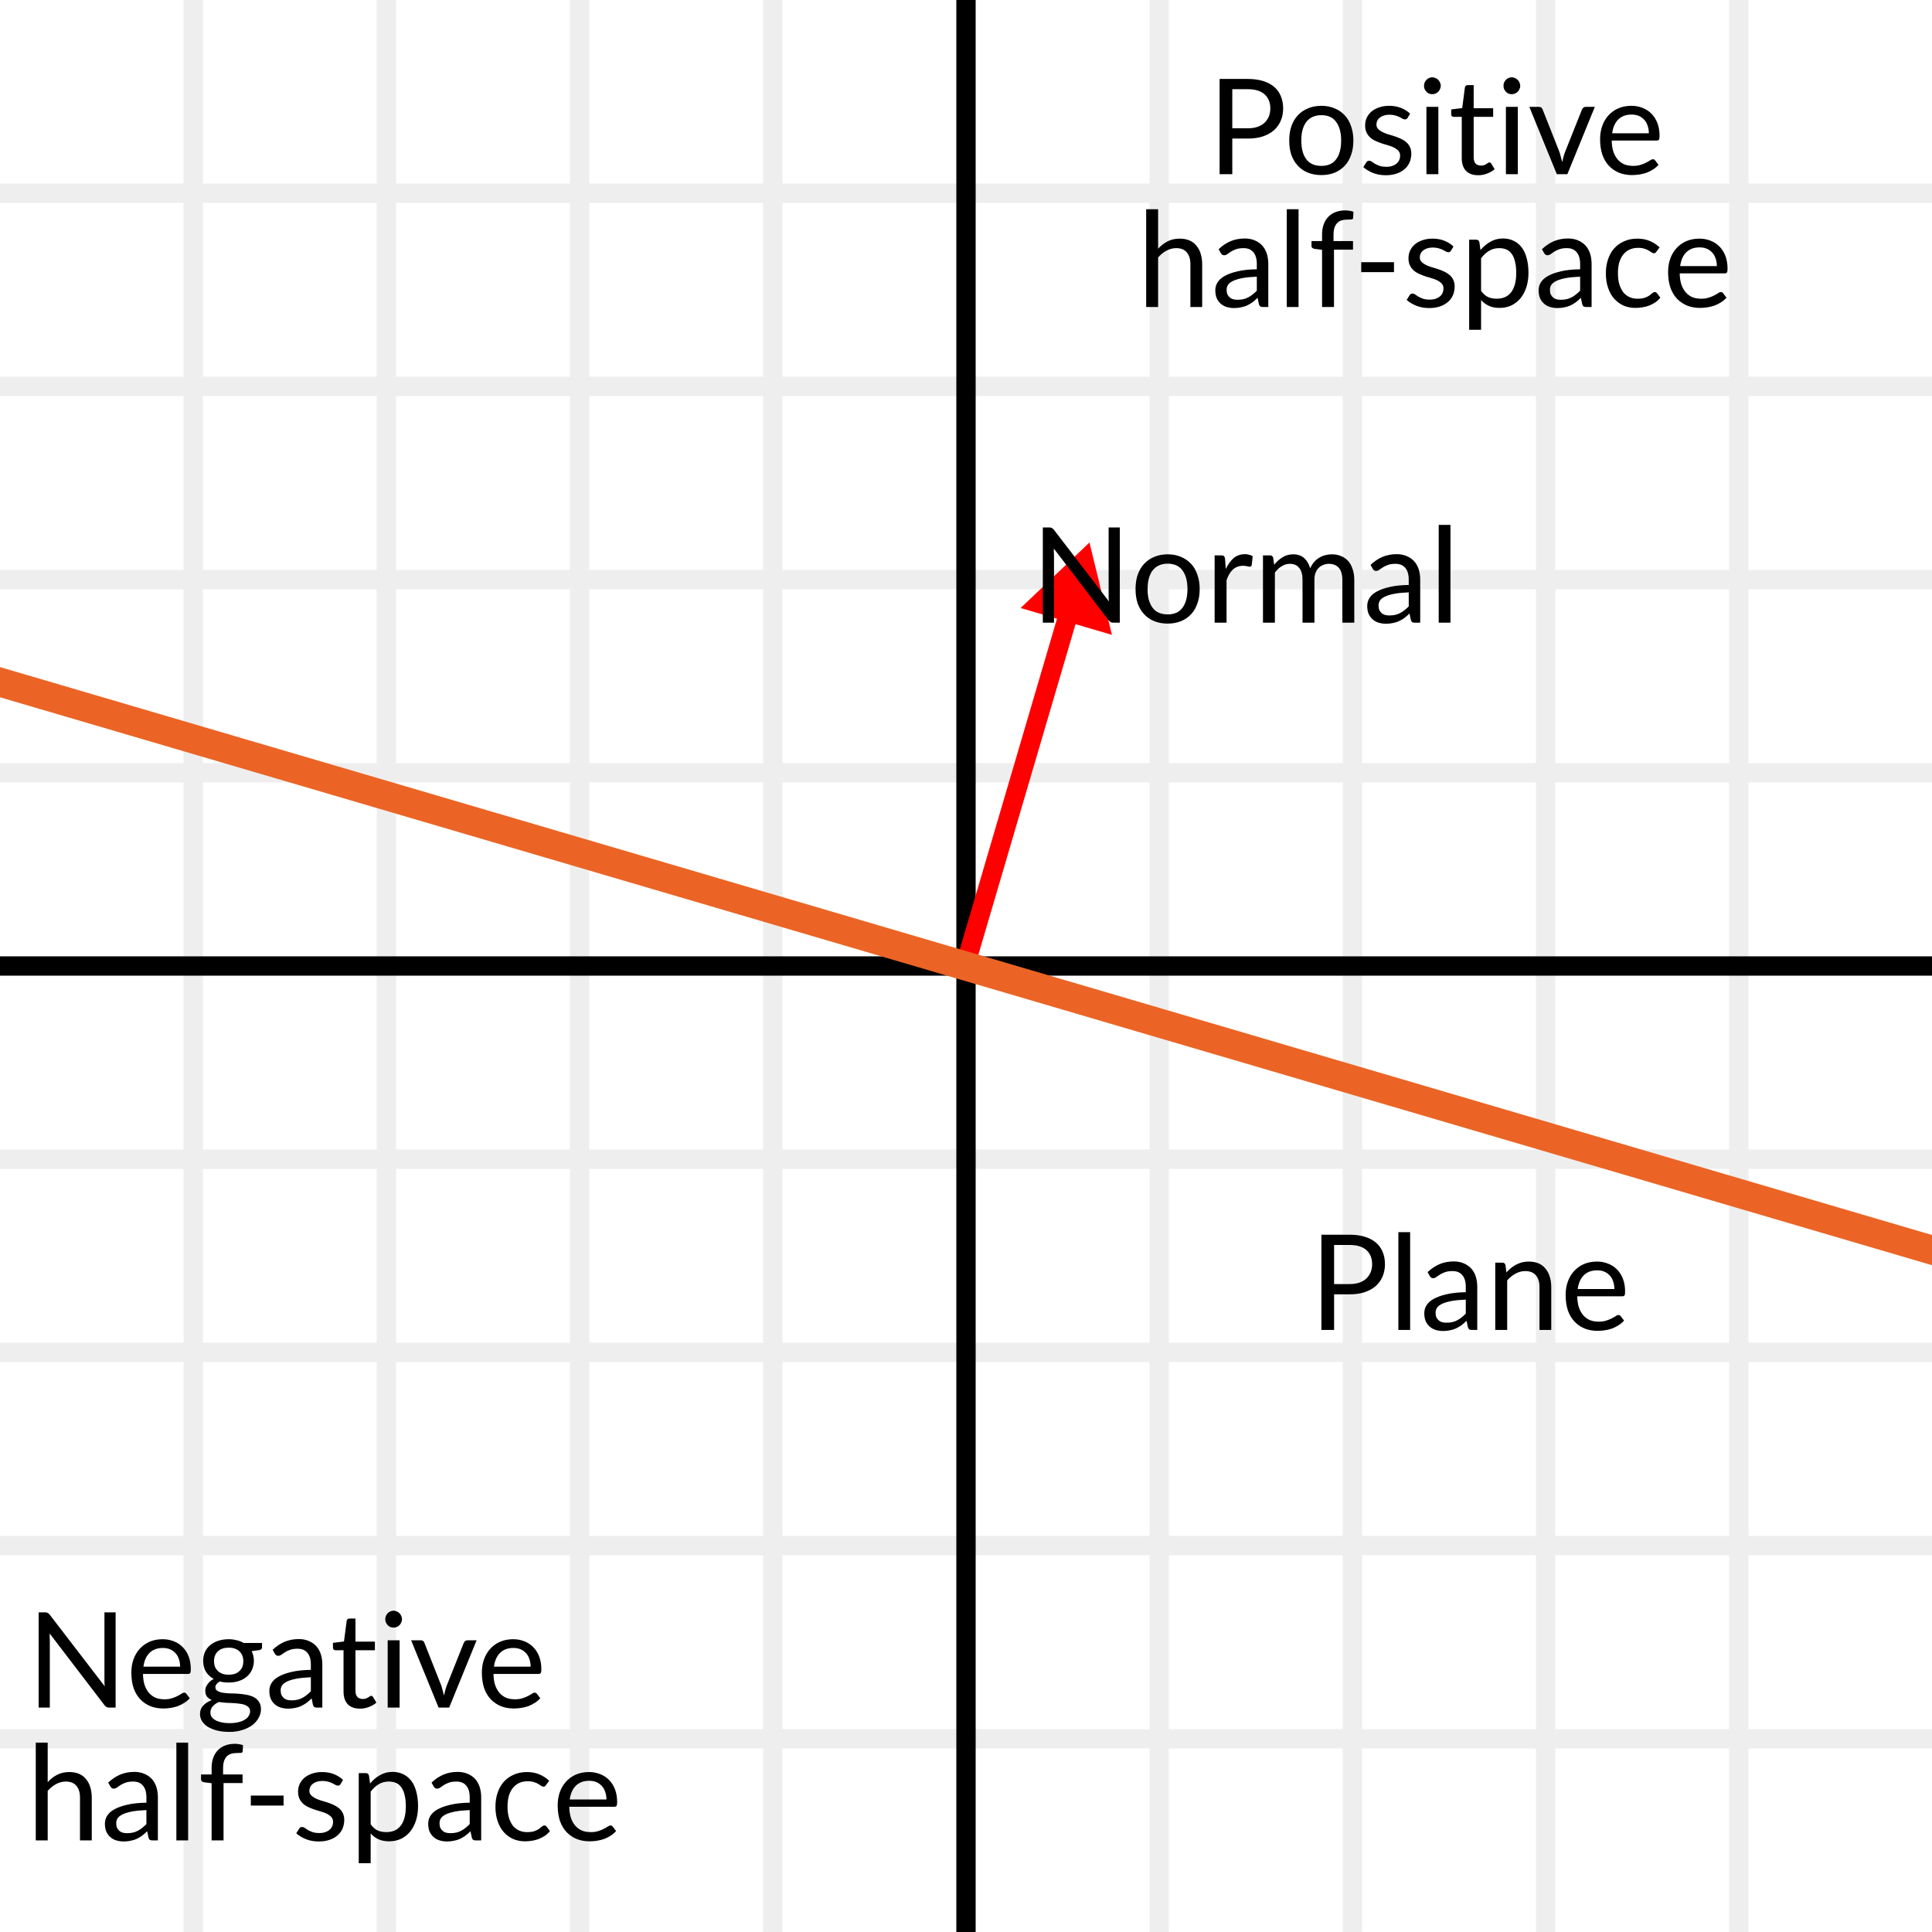
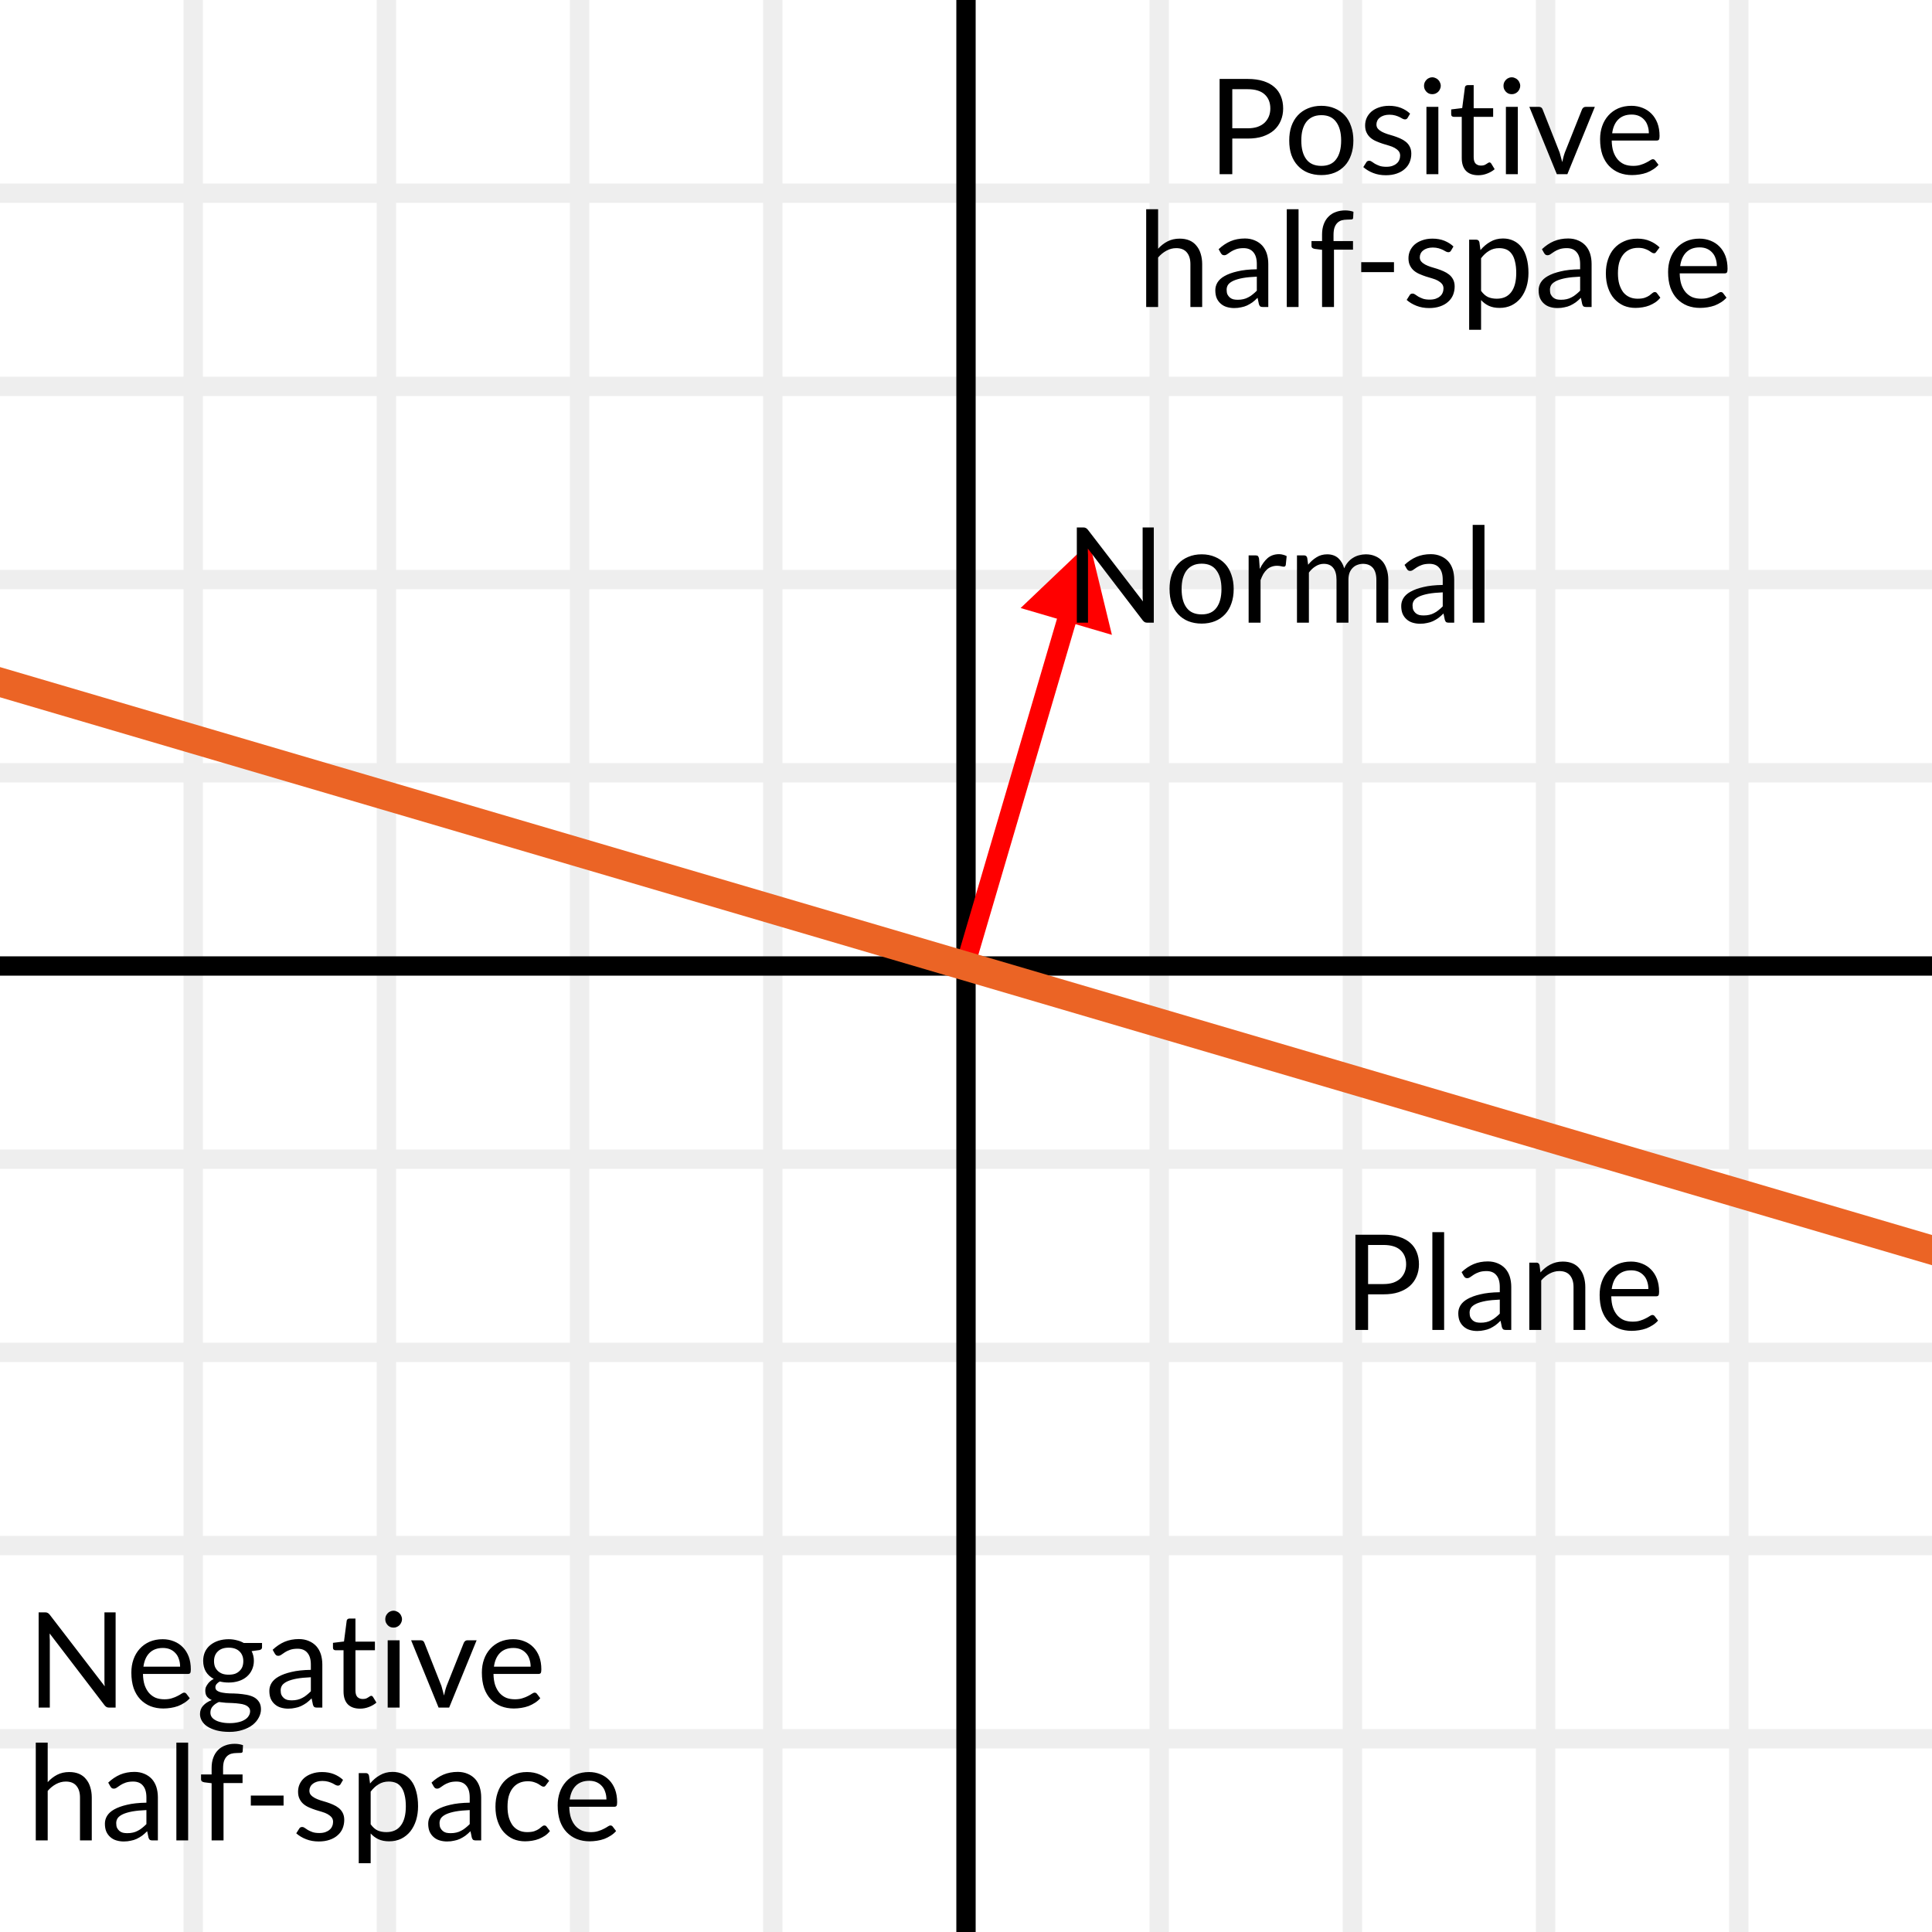
- <svg xmlns="http://www.w3.org/2000/svg" width="200" height="200" viewBox="0 0 200 200" id="svg6000" version="1.1">
+ <svg xmlns="http://www.w3.org/2000/svg" id="svg6000" width="200" height="200" version="1.1" viewBox="0 0 200 200">
  <defs id="defs6002">
-     <marker orient="auto" refY="0.0" refX="0.0" id="TriangleOutS" style="overflow:visible">
-       <path id="path4471" d="M 5.77,0.0 L -2.88,5.0 L -2.88,-5.0 L 5.77,0.0 z " style="fill-rule:evenodd;stroke:#ff6d6d;stroke-width:1pt;stroke-opacity:1;fill:#ff6d6d;fill-opacity:1" transform="scale(0.2)" />
+     <marker id="TriangleOutS" orient="auto" refX="0" refY="0" style="overflow:visible">
+       <path id="path4471" d="M 5.77,0.0 L -2.88,5.0 L -2.88,-5.0 L 5.77,0.0 z" style="fill-rule:evenodd;stroke:#ff6d6d;stroke-width:1pt;stroke-opacity:1;fill:#ff6d6d;fill-opacity:1" transform="scale(0.2)" />
    </marker>
-     <marker orient="auto" refY="0.0" refX="0.0" id="TriangleOutM" style="overflow:visible">
-       <path id="path4468" d="M 5.77,0.0 L -2.88,5.0 L -2.88,-5.0 L 5.77,0.0 z " style="fill-rule:evenodd;stroke:#ff0000;stroke-width:1pt;stroke-opacity:1;fill:#ff0000;fill-opacity:1" transform="scale(0.4)" />
+     <marker id="TriangleOutM" orient="auto" refX="0" refY="0" style="overflow:visible">
+       <path id="path4468" d="M 5.77,0.0 L -2.88,5.0 L -2.88,-5.0 L 5.77,0.0 z" style="fill-rule:evenodd;stroke:red;stroke-width:1pt;stroke-opacity:1;fill:red;fill-opacity:1" transform="scale(0.4)" />
    </marker>
-     <marker orient="auto" refY="0.0" refX="0.0" id="Arrow2Send" style="overflow:visible;">
-       <path id="path4356" style="fill-rule:evenodd;stroke-width:0.625;stroke-linejoin:round;stroke:#ff6d6d;stroke-opacity:1;fill:#ff6d6d;fill-opacity:1" d="M 8.719,4.034 L -2.207,0.016 L 8.719,-4.002 C 6.973,-1.63 6.983,1.616 8.719,4.034 z " transform="scale(0.3) rotate(180) translate(-2.3,0)" />
+     <marker id="Arrow2Send" orient="auto" refX="0" refY="0" style="overflow:visible">
+       <path id="path4356" style="fill-rule:evenodd;stroke-width:.625;stroke-linejoin:round;stroke:#ff6d6d;stroke-opacity:1;fill:#ff6d6d;fill-opacity:1" d="M 8.719,4.034 L -2.207,0.016 L 8.719,-4.002 C 6.973,-1.63 6.983,1.616 8.719,4.034 z" transform="scale(0.3) rotate(180) translate(-2.3,0)" />
    </marker>
-     <marker orient="auto" refY="0.0" refX="0.0" id="marker6977" style="overflow:visible;">
-       <path id="path6979" d="M 0.0,0.0 L 5.0,-5.0 L -12.5,0.0 L 5.0,5.0 L 0.0,0.0 z " style="fill-rule:evenodd;stroke:#ff6d6d;stroke-width:1pt;stroke-opacity:1;fill:#ff6d6d;fill-opacity:1" transform="scale(0.2) rotate(180) translate(6,0)" />
+     <marker id="marker6977" orient="auto" refX="0" refY="0" style="overflow:visible">
+       <path id="path6979" d="M 0.0,0.0 L 5.0,-5.0 L -12.5,0.0 L 5.0,5.0 L 0.0,0.0 z" style="fill-rule:evenodd;stroke:#ff6d6d;stroke-width:1pt;stroke-opacity:1;fill:#ff6d6d;fill-opacity:1" transform="scale(0.2) rotate(180) translate(6,0)" />
    </marker>
-     <marker orient="auto" refY="0.0" refX="0.0" id="Arrow2Mend" style="overflow:visible;">
-       <path id="path4350" style="fill-rule:evenodd;stroke-width:0.625;stroke-linejoin:round;stroke:#ff6d6d;stroke-opacity:1;fill:#ff6d6d;fill-opacity:1" d="M 8.719,4.034 L -2.207,0.016 L 8.719,-4.002 C 6.973,-1.63 6.983,1.616 8.719,4.034 z " transform="scale(0.6) rotate(180) translate(0,0)" />
+     <marker id="Arrow2Mend" orient="auto" refX="0" refY="0" style="overflow:visible">
+       <path id="path4350" style="fill-rule:evenodd;stroke-width:.625;stroke-linejoin:round;stroke:#ff6d6d;stroke-opacity:1;fill:#ff6d6d;fill-opacity:1" d="M 8.719,4.034 L -2.207,0.016 L 8.719,-4.002 C 6.973,-1.63 6.983,1.616 8.719,4.034 z" transform="scale(0.6) rotate(180) translate(0,0)" />
    </marker>
-     <marker orient="auto" refY="0.0" refX="0.0" id="Arrow1Send" style="overflow:visible;">
-       <path id="path4338" d="M 0.0,0.0 L 5.0,-5.0 L -12.5,0.0 L 5.0,5.0 L 0.0,0.0 z " style="fill-rule:evenodd;stroke:#ff6d6d;stroke-width:1pt;stroke-opacity:1;fill:#ff6d6d;fill-opacity:1" transform="scale(0.2) rotate(180) translate(6,0)" />
+     <marker id="Arrow1Send" orient="auto" refX="0" refY="0" style="overflow:visible">
+       <path id="path4338" d="M 0.0,0.0 L 5.0,-5.0 L -12.5,0.0 L 5.0,5.0 L 0.0,0.0 z" style="fill-rule:evenodd;stroke:#ff6d6d;stroke-width:1pt;stroke-opacity:1;fill:#ff6d6d;fill-opacity:1" transform="scale(0.2) rotate(180) translate(6,0)" />
    </marker>
-     <marker orient="auto" refY="0.0" refX="0.0" id="Arrow2Lend" style="overflow:visible;">
-       <path id="path4344" style="fill-rule:evenodd;stroke-width:0.625;stroke-linejoin:round;stroke:#ff6d6d;stroke-opacity:1;fill:#ff6d6d;fill-opacity:1" d="M 8.719,4.034 L -2.207,0.016 L 8.719,-4.002 C 6.973,-1.63 6.983,1.616 8.719,4.034 z " transform="scale(1.1) rotate(180) translate(1,0)" />
+     <marker id="Arrow2Lend" orient="auto" refX="0" refY="0" style="overflow:visible">
+       <path id="path4344" style="fill-rule:evenodd;stroke-width:.625;stroke-linejoin:round;stroke:#ff6d6d;stroke-opacity:1;fill:#ff6d6d;fill-opacity:1" d="M 8.719,4.034 L -2.207,0.016 L 8.719,-4.002 C 6.973,-1.63 6.983,1.616 8.719,4.034 z" transform="scale(1.1) rotate(180) translate(1,0)" />
    </marker>
  </defs>
  <g id="layer1" transform="translate(0,-852.3622)">
-     <path style="fill:none;fill-rule:evenodd;stroke:#eeeeee;stroke-width:2;stroke-linecap:butt;stroke-linejoin:miter;stroke-miterlimit:4;stroke-dasharray:none;stroke-opacity:1" d="m 0,872.362 200,0" id="path6566" />
-     <path id="path6572" d="m 0,892.362 200,0" style="fill:none;fill-rule:evenodd;stroke:#eeeeee;stroke-width:2;stroke-linecap:butt;stroke-linejoin:miter;stroke-miterlimit:4;stroke-dasharray:none;stroke-opacity:1" />
-     <path style="fill:none;fill-rule:evenodd;stroke:#eeeeee;stroke-width:2;stroke-linecap:butt;stroke-linejoin:miter;stroke-miterlimit:4;stroke-dasharray:none;stroke-opacity:1" d="m 0,912.362 200,0" id="path6574" />
-     <path id="path6576" d="m 0,932.362 200,0" style="fill:none;fill-rule:evenodd;stroke:#eeeeee;stroke-width:2;stroke-linecap:butt;stroke-linejoin:miter;stroke-miterlimit:4;stroke-dasharray:none;stroke-opacity:1" />
-     <path id="path6578" d="m 0,972.362 200,0" style="fill:none;fill-rule:evenodd;stroke:#eeeeee;stroke-width:2;stroke-linecap:butt;stroke-linejoin:miter;stroke-miterlimit:4;stroke-dasharray:none;stroke-opacity:1" />
-     <path style="fill:none;fill-rule:evenodd;stroke:#eeeeee;stroke-width:2;stroke-linecap:butt;stroke-linejoin:miter;stroke-miterlimit:4;stroke-dasharray:none;stroke-opacity:1" d="m 0,992.362 200,0" id="path6580" />
-     <path id="path6582" d="m 0,1012.362 200,0" style="fill:none;fill-rule:evenodd;stroke:#eeeeee;stroke-width:2;stroke-linecap:butt;stroke-linejoin:miter;stroke-miterlimit:4;stroke-dasharray:none;stroke-opacity:1" />
-     <path style="fill:none;fill-rule:evenodd;stroke:#eeeeee;stroke-width:2;stroke-linecap:butt;stroke-linejoin:miter;stroke-miterlimit:4;stroke-dasharray:none;stroke-opacity:1" d="m 0,1032.362 200,0" id="path6584" />
-     <path id="path6586" d="m 180,852.362 0,200" style="fill:none;fill-rule:evenodd;stroke:#eeeeee;stroke-width:2;stroke-linecap:butt;stroke-linejoin:miter;stroke-miterlimit:4;stroke-dasharray:none;stroke-opacity:1" />
-     <path style="fill:none;fill-rule:evenodd;stroke:#eeeeee;stroke-width:2;stroke-linecap:butt;stroke-linejoin:miter;stroke-miterlimit:4;stroke-dasharray:none;stroke-opacity:1" d="m 160,852.362 0,200" id="path6588" />
-     <path id="path6590" d="m 140,852.362 0,200" style="fill:none;fill-rule:evenodd;stroke:#eeeeee;stroke-width:2;stroke-linecap:butt;stroke-linejoin:miter;stroke-miterlimit:4;stroke-dasharray:none;stroke-opacity:1" />
-     <path style="fill:none;fill-rule:evenodd;stroke:#eeeeee;stroke-width:2;stroke-linecap:butt;stroke-linejoin:miter;stroke-miterlimit:4;stroke-dasharray:none;stroke-opacity:1" d="m 120,852.362 0,200" id="path6592" />
-     <path style="fill:none;fill-rule:evenodd;stroke:#eeeeee;stroke-width:2;stroke-linecap:butt;stroke-linejoin:miter;stroke-miterlimit:4;stroke-dasharray:none;stroke-opacity:1" d="m 80,852.362 0,200" id="path6594" />
-     <path id="path6596" d="m 60,852.362 0,200" style="fill:none;fill-rule:evenodd;stroke:#eeeeee;stroke-width:2;stroke-linecap:butt;stroke-linejoin:miter;stroke-miterlimit:4;stroke-dasharray:none;stroke-opacity:1" />
-     <path style="fill:none;fill-rule:evenodd;stroke:#eeeeee;stroke-width:2;stroke-linecap:butt;stroke-linejoin:miter;stroke-miterlimit:4;stroke-dasharray:none;stroke-opacity:1" d="m 40,852.362 0,200" id="path6598" />
-     <path id="path6600" d="m 20,852.362 0,200" style="fill:none;fill-rule:evenodd;stroke:#eeeeee;stroke-width:2;stroke-linecap:butt;stroke-linejoin:miter;stroke-miterlimit:4;stroke-dasharray:none;stroke-opacity:1" />
+     <path style="fill:none;fill-rule:evenodd;stroke:#eee;stroke-width:2;stroke-linecap:butt;stroke-linejoin:miter;stroke-miterlimit:4;stroke-dasharray:none;stroke-opacity:1" id="path6566" d="m 0,872.362 200,0" />
+     <path id="path6572" d="m 0,892.362 200,0" style="fill:none;fill-rule:evenodd;stroke:#eee;stroke-width:2;stroke-linecap:butt;stroke-linejoin:miter;stroke-miterlimit:4;stroke-dasharray:none;stroke-opacity:1" />
+     <path style="fill:none;fill-rule:evenodd;stroke:#eee;stroke-width:2;stroke-linecap:butt;stroke-linejoin:miter;stroke-miterlimit:4;stroke-dasharray:none;stroke-opacity:1" id="path6574" d="m 0,912.362 200,0" />
+     <path id="path6576" d="m 0,932.362 200,0" style="fill:none;fill-rule:evenodd;stroke:#eee;stroke-width:2;stroke-linecap:butt;stroke-linejoin:miter;stroke-miterlimit:4;stroke-dasharray:none;stroke-opacity:1" />
+     <path id="path6578" d="m 0,972.362 200,0" style="fill:none;fill-rule:evenodd;stroke:#eee;stroke-width:2;stroke-linecap:butt;stroke-linejoin:miter;stroke-miterlimit:4;stroke-dasharray:none;stroke-opacity:1" />
+     <path style="fill:none;fill-rule:evenodd;stroke:#eee;stroke-width:2;stroke-linecap:butt;stroke-linejoin:miter;stroke-miterlimit:4;stroke-dasharray:none;stroke-opacity:1" id="path6580" d="m 0,992.362 200,0" />
+     <path id="path6582" d="m 0,1012.362 200,0" style="fill:none;fill-rule:evenodd;stroke:#eee;stroke-width:2;stroke-linecap:butt;stroke-linejoin:miter;stroke-miterlimit:4;stroke-dasharray:none;stroke-opacity:1" />
+     <path style="fill:none;fill-rule:evenodd;stroke:#eee;stroke-width:2;stroke-linecap:butt;stroke-linejoin:miter;stroke-miterlimit:4;stroke-dasharray:none;stroke-opacity:1" id="path6584" d="m 0,1032.362 200,0" />
+     <path id="path6586" d="m 180,852.362 0,200" style="fill:none;fill-rule:evenodd;stroke:#eee;stroke-width:2;stroke-linecap:butt;stroke-linejoin:miter;stroke-miterlimit:4;stroke-dasharray:none;stroke-opacity:1" />
+     <path style="fill:none;fill-rule:evenodd;stroke:#eee;stroke-width:2;stroke-linecap:butt;stroke-linejoin:miter;stroke-miterlimit:4;stroke-dasharray:none;stroke-opacity:1" id="path6588" d="m 160,852.362 0,200" />
+     <path id="path6590" d="m 140,852.362 0,200" style="fill:none;fill-rule:evenodd;stroke:#eee;stroke-width:2;stroke-linecap:butt;stroke-linejoin:miter;stroke-miterlimit:4;stroke-dasharray:none;stroke-opacity:1" />
+     <path style="fill:none;fill-rule:evenodd;stroke:#eee;stroke-width:2;stroke-linecap:butt;stroke-linejoin:miter;stroke-miterlimit:4;stroke-dasharray:none;stroke-opacity:1" id="path6592" d="m 120,852.362 0,200" />
+     <path style="fill:none;fill-rule:evenodd;stroke:#eee;stroke-width:2;stroke-linecap:butt;stroke-linejoin:miter;stroke-miterlimit:4;stroke-dasharray:none;stroke-opacity:1" id="path6594" d="m 80,852.362 0,200" />
+     <path id="path6596" d="m 60,852.362 0,200" style="fill:none;fill-rule:evenodd;stroke:#eee;stroke-width:2;stroke-linecap:butt;stroke-linejoin:miter;stroke-miterlimit:4;stroke-dasharray:none;stroke-opacity:1" />
+     <path style="fill:none;fill-rule:evenodd;stroke:#eee;stroke-width:2;stroke-linecap:butt;stroke-linejoin:miter;stroke-miterlimit:4;stroke-dasharray:none;stroke-opacity:1" id="path6598" d="m 40,852.362 0,200" />
+     <path id="path6600" d="m 20,852.362 0,200" style="fill:none;fill-rule:evenodd;stroke:#eee;stroke-width:2;stroke-linecap:butt;stroke-linejoin:miter;stroke-miterlimit:4;stroke-dasharray:none;stroke-opacity:1" />
  </g>
  <g id="layer2">
-     <path id="path6563" style="fill:#000000;fill-opacity:1;fill-rule:evenodd;stroke:#000000;stroke-width:2;stroke-linecap:butt;stroke-linejoin:miter;stroke-miterlimit:4;stroke-dasharray:none;stroke-opacity:1;marker-end:" d="m 100,-2e-5 0,200 M 0,100 l 200,0" />
-     <path style="fill:none;fill-rule:evenodd;stroke:#ff0000;stroke-width:2;stroke-linecap:butt;stroke-linejoin:miter;stroke-miterlimit:4;stroke-dasharray:none;stroke-opacity:1;marker-end:url(#TriangleOutM)" d="M 99.899,99.986 111.18,61.609" id="path6693" />
-     <path style="fill:none;fill-opacity:1;fill-rule:evenodd;stroke:#eb6425;stroke-width:3;stroke-linecap:butt;stroke-linejoin:miter;stroke-miterlimit:4;stroke-dasharray:none;stroke-opacity:1" d="M -33.722,60.707 233.521,139.264" id="path4374" />
-     <text xml:space="preserve" style="font-style:normal;font-variant:normal;font-weight:normal;font-stretch:normal;font-size:13.75px;line-height:100%;font-family:Lato;-inkscape-font-specification:'Lato, Normal';text-align:end;letter-spacing:0px;word-spacing:0px;writing-mode:lr-tb;text-anchor:end;fill:#000000;fill-opacity:1;stroke:none;stroke-width:1px;stroke-linecap:butt;stroke-linejoin:miter;stroke-opacity:1" x="196.959" y="18.033" id="text7187-6">
+     <path id="path6563" style="fill:#000;fill-opacity:1;fill-rule:evenodd;stroke:#000;stroke-width:2;stroke-linecap:butt;stroke-linejoin:miter;stroke-miterlimit:4;stroke-dasharray:none;stroke-opacity:1" d="m 100,-2e-5 0,200 M 0,100 l 200,0" />
+     <path style="fill:none;fill-rule:evenodd;stroke:red;stroke-width:2;stroke-linecap:butt;stroke-linejoin:miter;stroke-miterlimit:4;stroke-dasharray:none;stroke-opacity:1;marker-end:url(#TriangleOutM)" id="path6693" d="M 99.899,99.986 111.18,61.609" />
+     <path style="fill:none;fill-opacity:1;fill-rule:evenodd;stroke:#eb6425;stroke-width:3;stroke-linecap:butt;stroke-linejoin:miter;stroke-miterlimit:4;stroke-dasharray:none;stroke-opacity:1" id="path4374" d="M -33.722,60.707 233.521,139.264" />
+     <text xml:space="preserve" style="font-style:normal;font-variant:normal;font-weight:400;font-stretch:normal;font-size:13.75px;line-height:100%;font-family:Lato;-inkscape-font-specification:'Lato, Normal';text-align:end;letter-spacing:0;word-spacing:0;writing-mode:lr-tb;text-anchor:end;fill:#000;fill-opacity:1;stroke:none;stroke-width:1px;stroke-linecap:butt;stroke-linejoin:miter;stroke-opacity:1" id="text7187-6" x="196.959" y="18.033">
      <tspan id="tspan4234" x="196.959" y="18.033">Positive</tspan>
      <tspan id="tspan4236" x="196.959" y="31.783">half-space</tspan>
    </text>
-     <text id="text4468" y="64.461" x="141.245" style="font-style:normal;font-variant:normal;font-weight:normal;font-stretch:normal;font-size:13.75px;line-height:100%;font-family:Lato;-inkscape-font-specification:'Lato, Normal';text-align:center;letter-spacing:0px;word-spacing:0px;writing-mode:lr-tb;text-anchor:middle;fill:#000000;fill-opacity:1;stroke:none;stroke-width:1px;stroke-linecap:butt;stroke-linejoin:miter;stroke-opacity:1" xml:space="preserve">
+     <text id="text4468" x="141.245" y="64.461" style="font-style:normal;font-variant:normal;font-weight:400;font-stretch:normal;font-size:13.75px;line-height:100%;font-family:Lato;-inkscape-font-specification:'Lato, Normal';text-align:center;letter-spacing:0;word-spacing:0;writing-mode:lr-tb;text-anchor:middle;fill:#000;fill-opacity:1;stroke:none;stroke-width:1px;stroke-linecap:butt;stroke-linejoin:miter;stroke-opacity:1" xml:space="preserve">
      <tspan id="tspan4226" x="141.245" y="64.461">Normal</tspan>
-       <tspan id="tspan4228" x="141.245" y="78.211" />
    </text>
-     <text xml:space="preserve" style="font-style:normal;font-variant:normal;font-weight:normal;font-stretch:normal;font-size:13.75px;line-height:100%;font-family:Lato;-inkscape-font-specification:'Lato, Normal';text-align:center;letter-spacing:0px;word-spacing:0px;writing-mode:lr-tb;text-anchor:middle;fill:#000000;fill-opacity:1;stroke:none;stroke-width:1px;stroke-linecap:butt;stroke-linejoin:miter;stroke-opacity:1" x="164.459" y="137.676" id="text4476">
+     <text xml:space="preserve" style="font-style:normal;font-variant:normal;font-weight:400;font-stretch:normal;font-size:13.75px;line-height:100%;font-family:Lato;-inkscape-font-specification:'Lato, Normal';text-align:center;letter-spacing:0;word-spacing:0;writing-mode:lr-tb;text-anchor:middle;fill:#000;fill-opacity:1;stroke:none;stroke-width:1px;stroke-linecap:butt;stroke-linejoin:miter;stroke-opacity:1" id="text4476" x="164.459" y="137.676">
      <tspan id="tspan4230" x="164.459" y="137.676">Plane</tspan>
-       <tspan id="tspan4232" x="164.459" y="151.426" />
    </text>
-     <text xml:space="preserve" style="font-style:normal;font-variant:normal;font-weight:normal;font-stretch:normal;font-size:13.75px;line-height:100%;font-family:Lato;-inkscape-font-specification:'Lato, Normal';text-align:start;letter-spacing:0px;word-spacing:0px;writing-mode:lr-tb;text-anchor:start;fill:#000000;fill-opacity:1;stroke:none;stroke-width:1px;stroke-linecap:butt;stroke-linejoin:miter;stroke-opacity:1" x="2.735" y="176.771" id="text7187-6-8">
+     <text xml:space="preserve" style="font-style:normal;font-variant:normal;font-weight:400;font-stretch:normal;font-size:13.75px;line-height:100%;font-family:Lato;-inkscape-font-specification:'Lato, Normal';text-align:start;letter-spacing:0;word-spacing:0;writing-mode:lr-tb;text-anchor:start;fill:#000;fill-opacity:1;stroke:none;stroke-width:1px;stroke-linecap:butt;stroke-linejoin:miter;stroke-opacity:1" id="text7187-6-8" x="2.735" y="176.771">
      <tspan id="tspan4259" x="2.735" y="176.771">Negative</tspan>
      <tspan id="tspan4261" x="2.735" y="190.521">half-space</tspan>
    </text>
  </g>
</svg>
